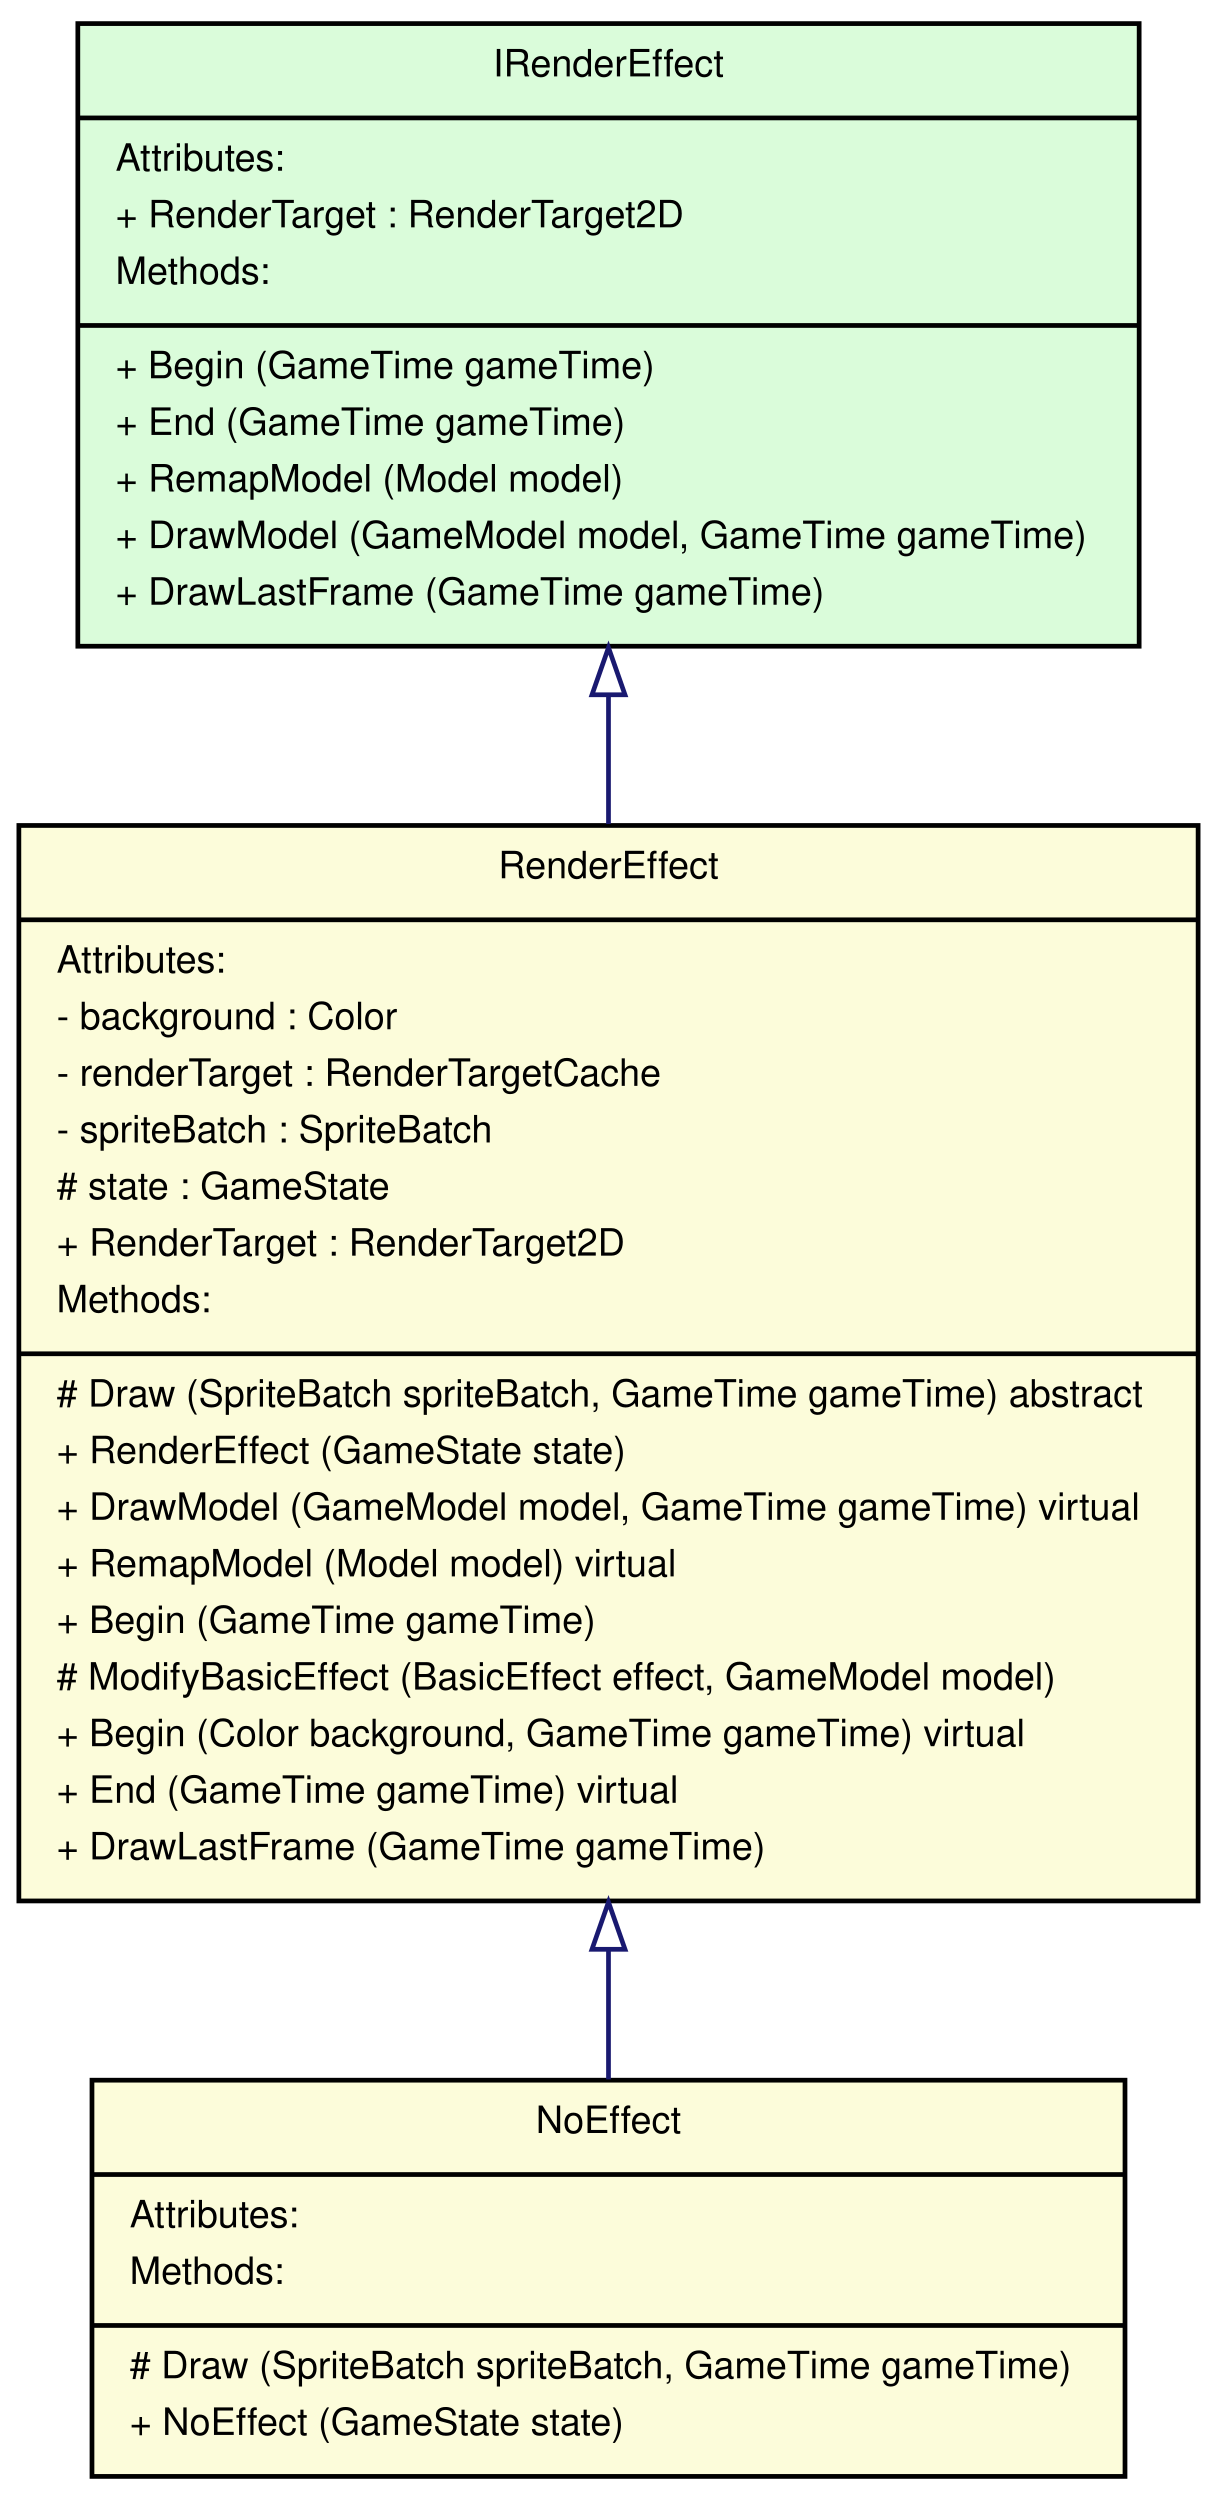
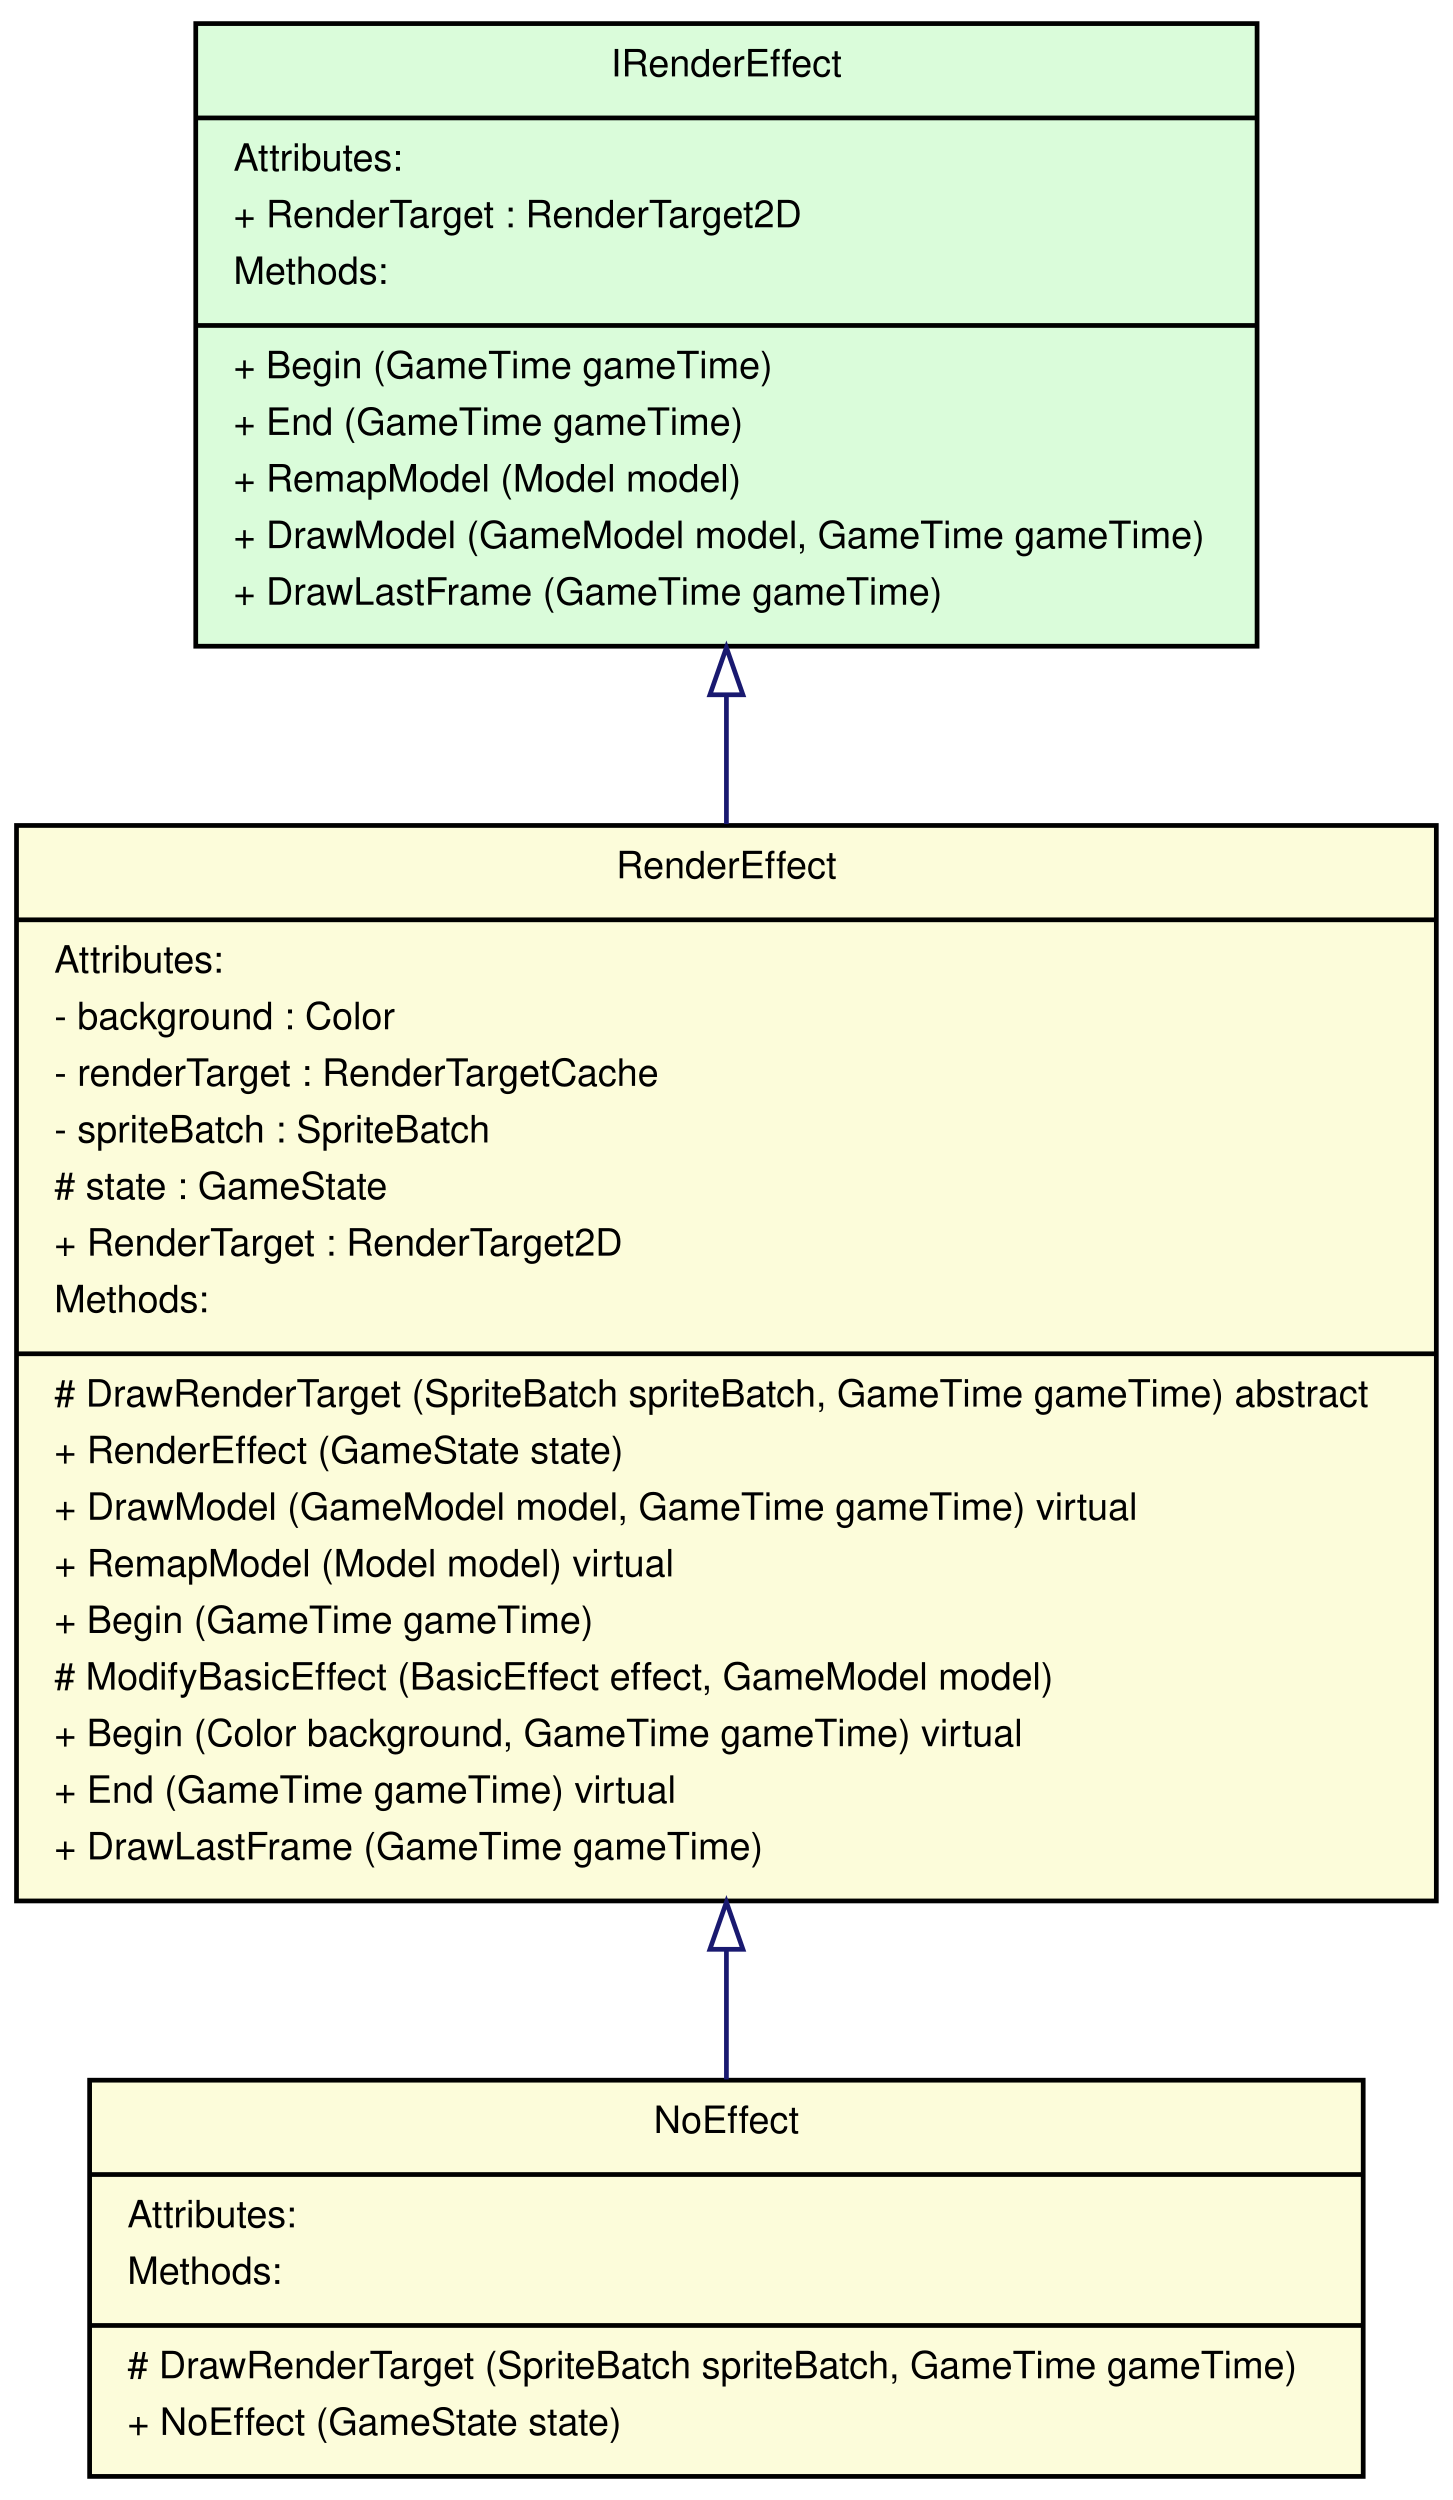
- <svg xmlns="http://www.w3.org/2000/svg" width="258pt" height="530pt" viewBox="0.00 0.00 258.00 530.00">
+ <svg xmlns="http://www.w3.org/2000/svg" width="308pt" height="530pt" viewBox="0.00 0.00 308.00 530.00">
  <g id="graph1" class="graph" transform="scale(1 1) rotate(0) translate(4 526)">
-     <polygon fill="white" stroke="white" points="-4,5 -4,-526 255,-526 255,5 -4,5" />
+     <polygon fill="white" stroke="white" points="-4,5 -4,-526 305,-526 305,5 -4,5" />
    <g id="node1" class="node">
-       <polygon fill="#fcfcda" stroke="black" points="15.5,-1 15.5,-85 234.5,-85 234.5,-1 15.5,-1" />
-       <text text-anchor="middle" x="125" y="-73.8" font-family="Helvetica,sans-Serif" font-size="8.00">NoEffect</text>
-       <polyline fill="none" stroke="black" points="15.5,-65 234.5,-65 " />
-       <text text-anchor="start" x="23.5" y="-53.8" font-family="Helvetica,sans-Serif" font-size="8.00">Attributes:</text>
-       <text text-anchor="start" x="23.5" y="-41.8" font-family="Helvetica,sans-Serif" font-size="8.00">Methods:</text>
-       <polyline fill="none" stroke="black" points="15.5,-33 234.5,-33 " />
-       <text text-anchor="start" x="23.5" y="-21.8" font-family="Helvetica,sans-Serif" font-size="8.00"># Draw (SpriteBatch spriteBatch, GameTime gameTime)</text>
-       <text text-anchor="start" x="23.5" y="-9.8" font-family="Helvetica,sans-Serif" font-size="8.00">+ NoEffect (GameState state)</text>
+       <polygon fill="#fcfcda" stroke="black" points="15,-1 15,-85 285,-85 285,-1 15,-1" />
+       <text text-anchor="middle" x="150" y="-73.8" font-family="Helvetica,sans-Serif" font-size="8.00">NoEffect</text>
+       <polyline fill="none" stroke="black" points="15,-65 285,-65 " />
+       <text text-anchor="start" x="23" y="-53.8" font-family="Helvetica,sans-Serif" font-size="8.00">Attributes:</text>
+       <text text-anchor="start" x="23" y="-41.8" font-family="Helvetica,sans-Serif" font-size="8.00">Methods:</text>
+       <polyline fill="none" stroke="black" points="15,-33 285,-33 " />
+       <text text-anchor="start" x="23" y="-21.8" font-family="Helvetica,sans-Serif" font-size="8.00"># DrawRenderTarget (SpriteBatch spriteBatch, GameTime gameTime)</text>
+       <text text-anchor="start" x="23" y="-9.8" font-family="Helvetica,sans-Serif" font-size="8.00">+ NoEffect (GameState state)</text>
    </g>
    <g id="node2" class="node">
-       <polygon fill="#fcfcda" stroke="black" points="0,-123 0,-351 250,-351 250,-123 0,-123" />
-       <text text-anchor="middle" x="125" y="-339.8" font-family="Helvetica,sans-Serif" font-size="8.00">RenderEffect</text>
-       <polyline fill="none" stroke="black" points="0,-331 250,-331 " />
-       <text text-anchor="start" x="8" y="-319.8" font-family="Helvetica,sans-Serif" font-size="8.00">Attributes:</text>
-       <text text-anchor="start" x="8" y="-307.8" font-family="Helvetica,sans-Serif" font-size="8.00">- background : Color</text>
-       <text text-anchor="start" x="8" y="-295.8" font-family="Helvetica,sans-Serif" font-size="8.00">- renderTarget : RenderTargetCache</text>
-       <text text-anchor="start" x="8" y="-283.8" font-family="Helvetica,sans-Serif" font-size="8.00">- spriteBatch : SpriteBatch</text>
-       <text text-anchor="start" x="8" y="-271.8" font-family="Helvetica,sans-Serif" font-size="8.00"># state : GameState</text>
-       <text text-anchor="start" x="8" y="-259.8" font-family="Helvetica,sans-Serif" font-size="8.00">+ RenderTarget : RenderTarget2D</text>
-       <text text-anchor="start" x="8" y="-247.8" font-family="Helvetica,sans-Serif" font-size="8.00">Methods:</text>
-       <polyline fill="none" stroke="black" points="0,-239 250,-239 " />
-       <text text-anchor="start" x="8" y="-227.8" font-family="Helvetica,sans-Serif" font-size="8.00"># Draw (SpriteBatch spriteBatch, GameTime gameTime) abstract</text>
-       <text text-anchor="start" x="8" y="-215.8" font-family="Helvetica,sans-Serif" font-size="8.00">+ RenderEffect (GameState state)</text>
-       <text text-anchor="start" x="8" y="-203.8" font-family="Helvetica,sans-Serif" font-size="8.00">+ DrawModel (GameModel model, GameTime gameTime) virtual</text>
-       <text text-anchor="start" x="8" y="-191.8" font-family="Helvetica,sans-Serif" font-size="8.00">+ RemapModel (Model model) virtual</text>
-       <text text-anchor="start" x="8" y="-179.8" font-family="Helvetica,sans-Serif" font-size="8.00">+ Begin (GameTime gameTime)</text>
-       <text text-anchor="start" x="8" y="-167.8" font-family="Helvetica,sans-Serif" font-size="8.00"># ModifyBasicEffect (BasicEffect effect, GameModel model)</text>
-       <text text-anchor="start" x="8" y="-155.8" font-family="Helvetica,sans-Serif" font-size="8.00">+ Begin (Color background, GameTime gameTime) virtual</text>
-       <text text-anchor="start" x="8" y="-143.8" font-family="Helvetica,sans-Serif" font-size="8.00">+ End (GameTime gameTime) virtual</text>
-       <text text-anchor="start" x="8" y="-131.8" font-family="Helvetica,sans-Serif" font-size="8.00">+ DrawLastFrame (GameTime gameTime)</text>
+       <polygon fill="#fcfcda" stroke="black" points="-0.5,-123 -0.5,-351 300.5,-351 300.5,-123 -0.5,-123" />
+       <text text-anchor="middle" x="150" y="-339.8" font-family="Helvetica,sans-Serif" font-size="8.00">RenderEffect</text>
+       <polyline fill="none" stroke="black" points="-0.5,-331 300.5,-331 " />
+       <text text-anchor="start" x="7.5" y="-319.8" font-family="Helvetica,sans-Serif" font-size="8.00">Attributes:</text>
+       <text text-anchor="start" x="7.5" y="-307.8" font-family="Helvetica,sans-Serif" font-size="8.00">- background : Color</text>
+       <text text-anchor="start" x="7.5" y="-295.8" font-family="Helvetica,sans-Serif" font-size="8.00">- renderTarget : RenderTargetCache</text>
+       <text text-anchor="start" x="7.5" y="-283.8" font-family="Helvetica,sans-Serif" font-size="8.00">- spriteBatch : SpriteBatch</text>
+       <text text-anchor="start" x="7.5" y="-271.8" font-family="Helvetica,sans-Serif" font-size="8.00"># state : GameState</text>
+       <text text-anchor="start" x="7.5" y="-259.8" font-family="Helvetica,sans-Serif" font-size="8.00">+ RenderTarget : RenderTarget2D</text>
+       <text text-anchor="start" x="7.5" y="-247.8" font-family="Helvetica,sans-Serif" font-size="8.00">Methods:</text>
+       <polyline fill="none" stroke="black" points="-0.5,-239 300.5,-239 " />
+       <text text-anchor="start" x="7.5" y="-227.8" font-family="Helvetica,sans-Serif" font-size="8.00"># DrawRenderTarget (SpriteBatch spriteBatch, GameTime gameTime) abstract</text>
+       <text text-anchor="start" x="7.5" y="-215.8" font-family="Helvetica,sans-Serif" font-size="8.00">+ RenderEffect (GameState state)</text>
+       <text text-anchor="start" x="7.5" y="-203.8" font-family="Helvetica,sans-Serif" font-size="8.00">+ DrawModel (GameModel model, GameTime gameTime) virtual</text>
+       <text text-anchor="start" x="7.5" y="-191.8" font-family="Helvetica,sans-Serif" font-size="8.00">+ RemapModel (Model model) virtual</text>
+       <text text-anchor="start" x="7.5" y="-179.8" font-family="Helvetica,sans-Serif" font-size="8.00">+ Begin (GameTime gameTime)</text>
+       <text text-anchor="start" x="7.5" y="-167.8" font-family="Helvetica,sans-Serif" font-size="8.00"># ModifyBasicEffect (BasicEffect effect, GameModel model)</text>
+       <text text-anchor="start" x="7.5" y="-155.8" font-family="Helvetica,sans-Serif" font-size="8.00">+ Begin (Color background, GameTime gameTime) virtual</text>
+       <text text-anchor="start" x="7.5" y="-143.8" font-family="Helvetica,sans-Serif" font-size="8.00">+ End (GameTime gameTime) virtual</text>
+       <text text-anchor="start" x="7.5" y="-131.8" font-family="Helvetica,sans-Serif" font-size="8.00">+ DrawLastFrame (GameTime gameTime)</text>
    </g>
    <g id="edge2" class="edge">
-       <path fill="none" stroke="midnightblue" d="M125,-112.548C125,-102.882 125,-93.612 125,-85.167" />
-       <polygon fill="none" stroke="midnightblue" points="121.5,-112.747 125,-122.747 128.5,-112.747 121.5,-112.747" />
+       <path fill="none" stroke="midnightblue" d="M150,-112.548C150,-102.882 150,-93.612 150,-85.167" />
+       <polygon fill="none" stroke="midnightblue" points="146.5,-112.747 150,-122.747 153.5,-112.747 146.5,-112.747" />
    </g>
    <g id="node3" class="node">
-       <polygon fill="#dafcda" stroke="black" points="12.5,-389 12.5,-521 237.5,-521 237.5,-389 12.5,-389" />
-       <text text-anchor="middle" x="125" y="-509.8" font-family="Helvetica,sans-Serif" font-size="8.00">IRenderEffect</text>
-       <polyline fill="none" stroke="black" points="12.5,-501 237.5,-501 " />
-       <text text-anchor="start" x="20.5" y="-489.8" font-family="Helvetica,sans-Serif" font-size="8.00">Attributes:</text>
-       <text text-anchor="start" x="20.5" y="-477.8" font-family="Helvetica,sans-Serif" font-size="8.00">+ RenderTarget : RenderTarget2D</text>
-       <text text-anchor="start" x="20.5" y="-465.8" font-family="Helvetica,sans-Serif" font-size="8.00">Methods:</text>
-       <polyline fill="none" stroke="black" points="12.5,-457 237.5,-457 " />
-       <text text-anchor="start" x="20.5" y="-445.8" font-family="Helvetica,sans-Serif" font-size="8.00">+ Begin (GameTime gameTime)</text>
-       <text text-anchor="start" x="20.5" y="-433.8" font-family="Helvetica,sans-Serif" font-size="8.00">+ End (GameTime gameTime)</text>
-       <text text-anchor="start" x="20.5" y="-421.8" font-family="Helvetica,sans-Serif" font-size="8.00">+ RemapModel (Model model)</text>
-       <text text-anchor="start" x="20.5" y="-409.8" font-family="Helvetica,sans-Serif" font-size="8.00">+ DrawModel (GameModel model, GameTime gameTime)</text>
-       <text text-anchor="start" x="20.5" y="-397.8" font-family="Helvetica,sans-Serif" font-size="8.00">+ DrawLastFrame (GameTime gameTime)</text>
+       <polygon fill="#dafcda" stroke="black" points="37.5,-389 37.5,-521 262.5,-521 262.5,-389 37.5,-389" />
+       <text text-anchor="middle" x="150" y="-509.8" font-family="Helvetica,sans-Serif" font-size="8.00">IRenderEffect</text>
+       <polyline fill="none" stroke="black" points="37.5,-501 262.5,-501 " />
+       <text text-anchor="start" x="45.5" y="-489.8" font-family="Helvetica,sans-Serif" font-size="8.00">Attributes:</text>
+       <text text-anchor="start" x="45.5" y="-477.8" font-family="Helvetica,sans-Serif" font-size="8.00">+ RenderTarget : RenderTarget2D</text>
+       <text text-anchor="start" x="45.5" y="-465.8" font-family="Helvetica,sans-Serif" font-size="8.00">Methods:</text>
+       <polyline fill="none" stroke="black" points="37.5,-457 262.5,-457 " />
+       <text text-anchor="start" x="45.5" y="-445.8" font-family="Helvetica,sans-Serif" font-size="8.00">+ Begin (GameTime gameTime)</text>
+       <text text-anchor="start" x="45.5" y="-433.8" font-family="Helvetica,sans-Serif" font-size="8.00">+ End (GameTime gameTime)</text>
+       <text text-anchor="start" x="45.5" y="-421.8" font-family="Helvetica,sans-Serif" font-size="8.00">+ RemapModel (Model model)</text>
+       <text text-anchor="start" x="45.5" y="-409.8" font-family="Helvetica,sans-Serif" font-size="8.00">+ DrawModel (GameModel model, GameTime gameTime)</text>
+       <text text-anchor="start" x="45.5" y="-397.8" font-family="Helvetica,sans-Serif" font-size="8.00">+ DrawLastFrame (GameTime gameTime)</text>
    </g>
    <g id="edge4" class="edge">
-       <path fill="none" stroke="midnightblue" d="M125,-378.488C125,-369.649 125,-360.496 125,-351.293" />
-       <polygon fill="none" stroke="midnightblue" points="121.5,-378.705 125,-388.705 128.5,-378.705 121.5,-378.705" />
+       <path fill="none" stroke="midnightblue" d="M150,-378.488C150,-369.649 150,-360.496 150,-351.293" />
+       <polygon fill="none" stroke="midnightblue" points="146.5,-378.705 150,-388.705 153.5,-378.705 146.5,-378.705" />
    </g>
  </g>
</svg>
